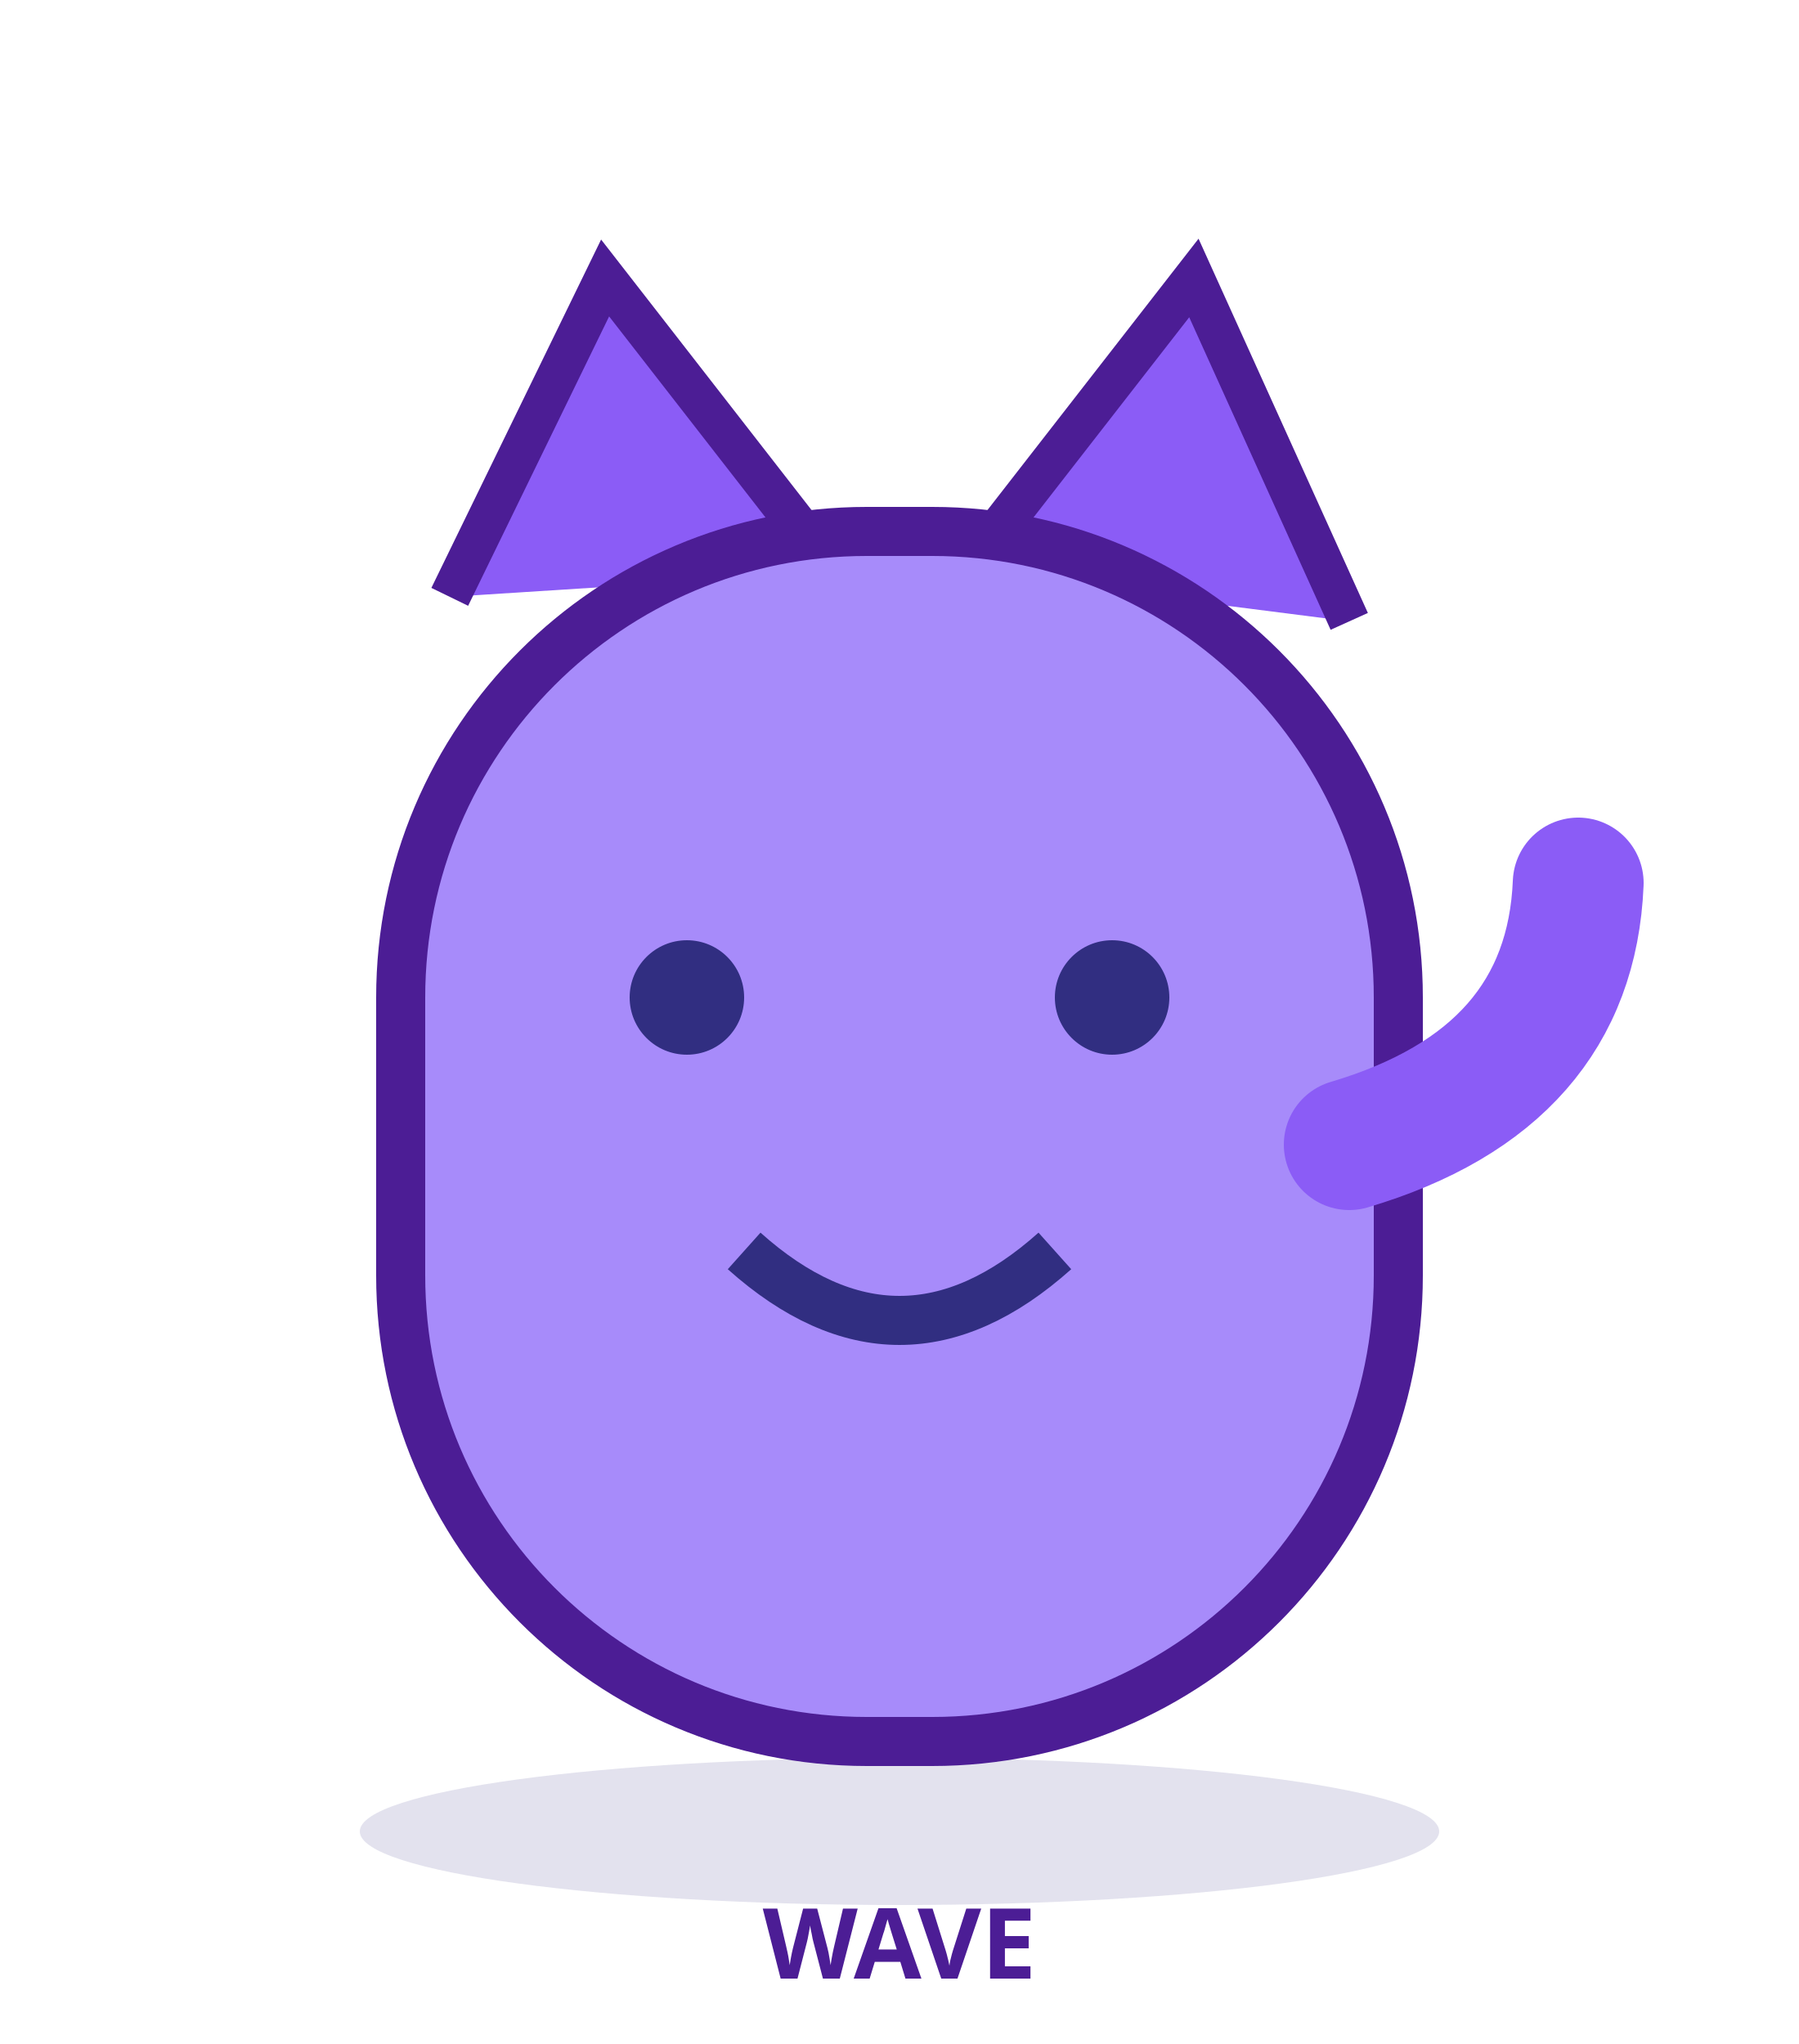
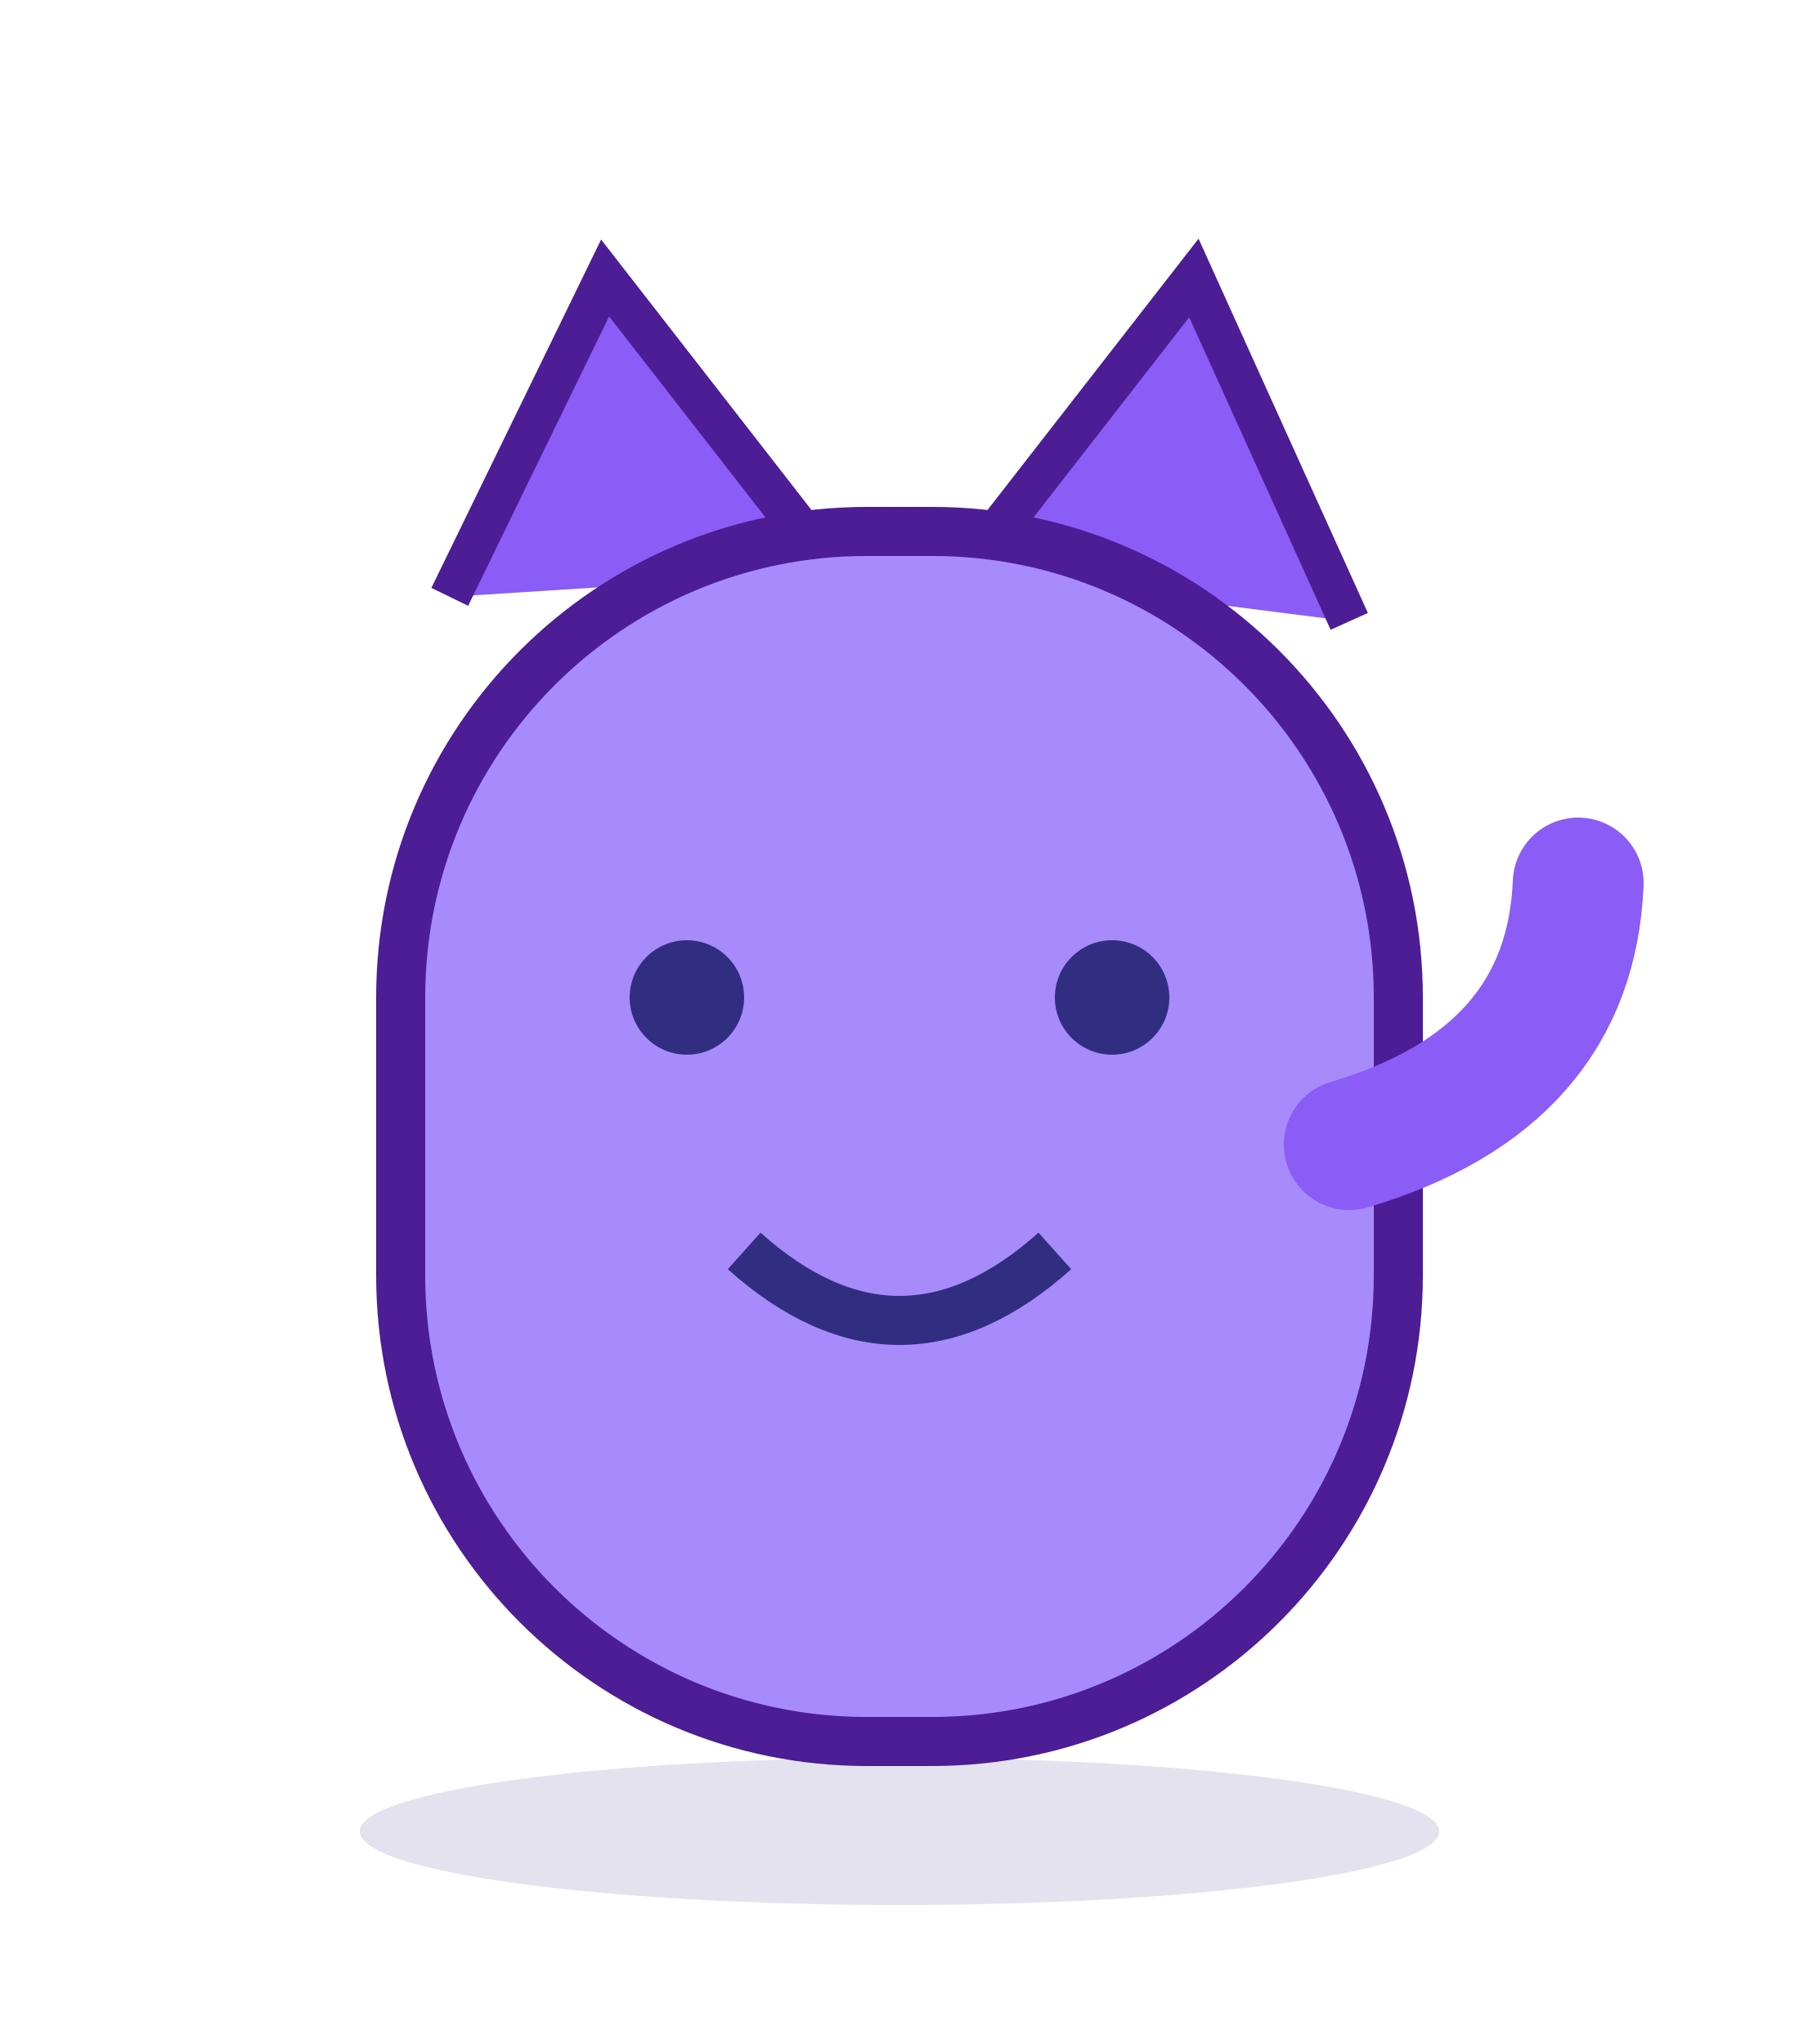
<svg xmlns="http://www.w3.org/2000/svg" viewBox="0 0 220 250">
  <ellipse cx="110" cy="224" rx="66" ry="9" fill="#312e81" opacity=".14" />
  <path d="M55 73 74 34l28 36M118 70l28-36 19 42" fill="#8b5cf6" stroke="#4c1d95" stroke-width="5" />
  <rect x="49" y="65" width="122" height="148" rx="57" fill="#a78bfa" stroke="#4c1d95" stroke-width="6" />
  <circle cx="84" cy="122" r="7" fill="#312e81" />
  <circle cx="136" cy="122" r="7" fill="#312e81" />
  <path d="M91 153q19 17 38 0" fill="none" stroke="#312e81" stroke-width="6" />
  <path d="M165 140q27-8 28-32" fill="none" stroke="#8b5cf6" stroke-width="16" stroke-linecap="round" />
-   <text x="110" y="242" text-anchor="middle" font-family="system-ui" font-size="12" font-weight="700" fill="#4c1d95">WAVE</text>
</svg>
